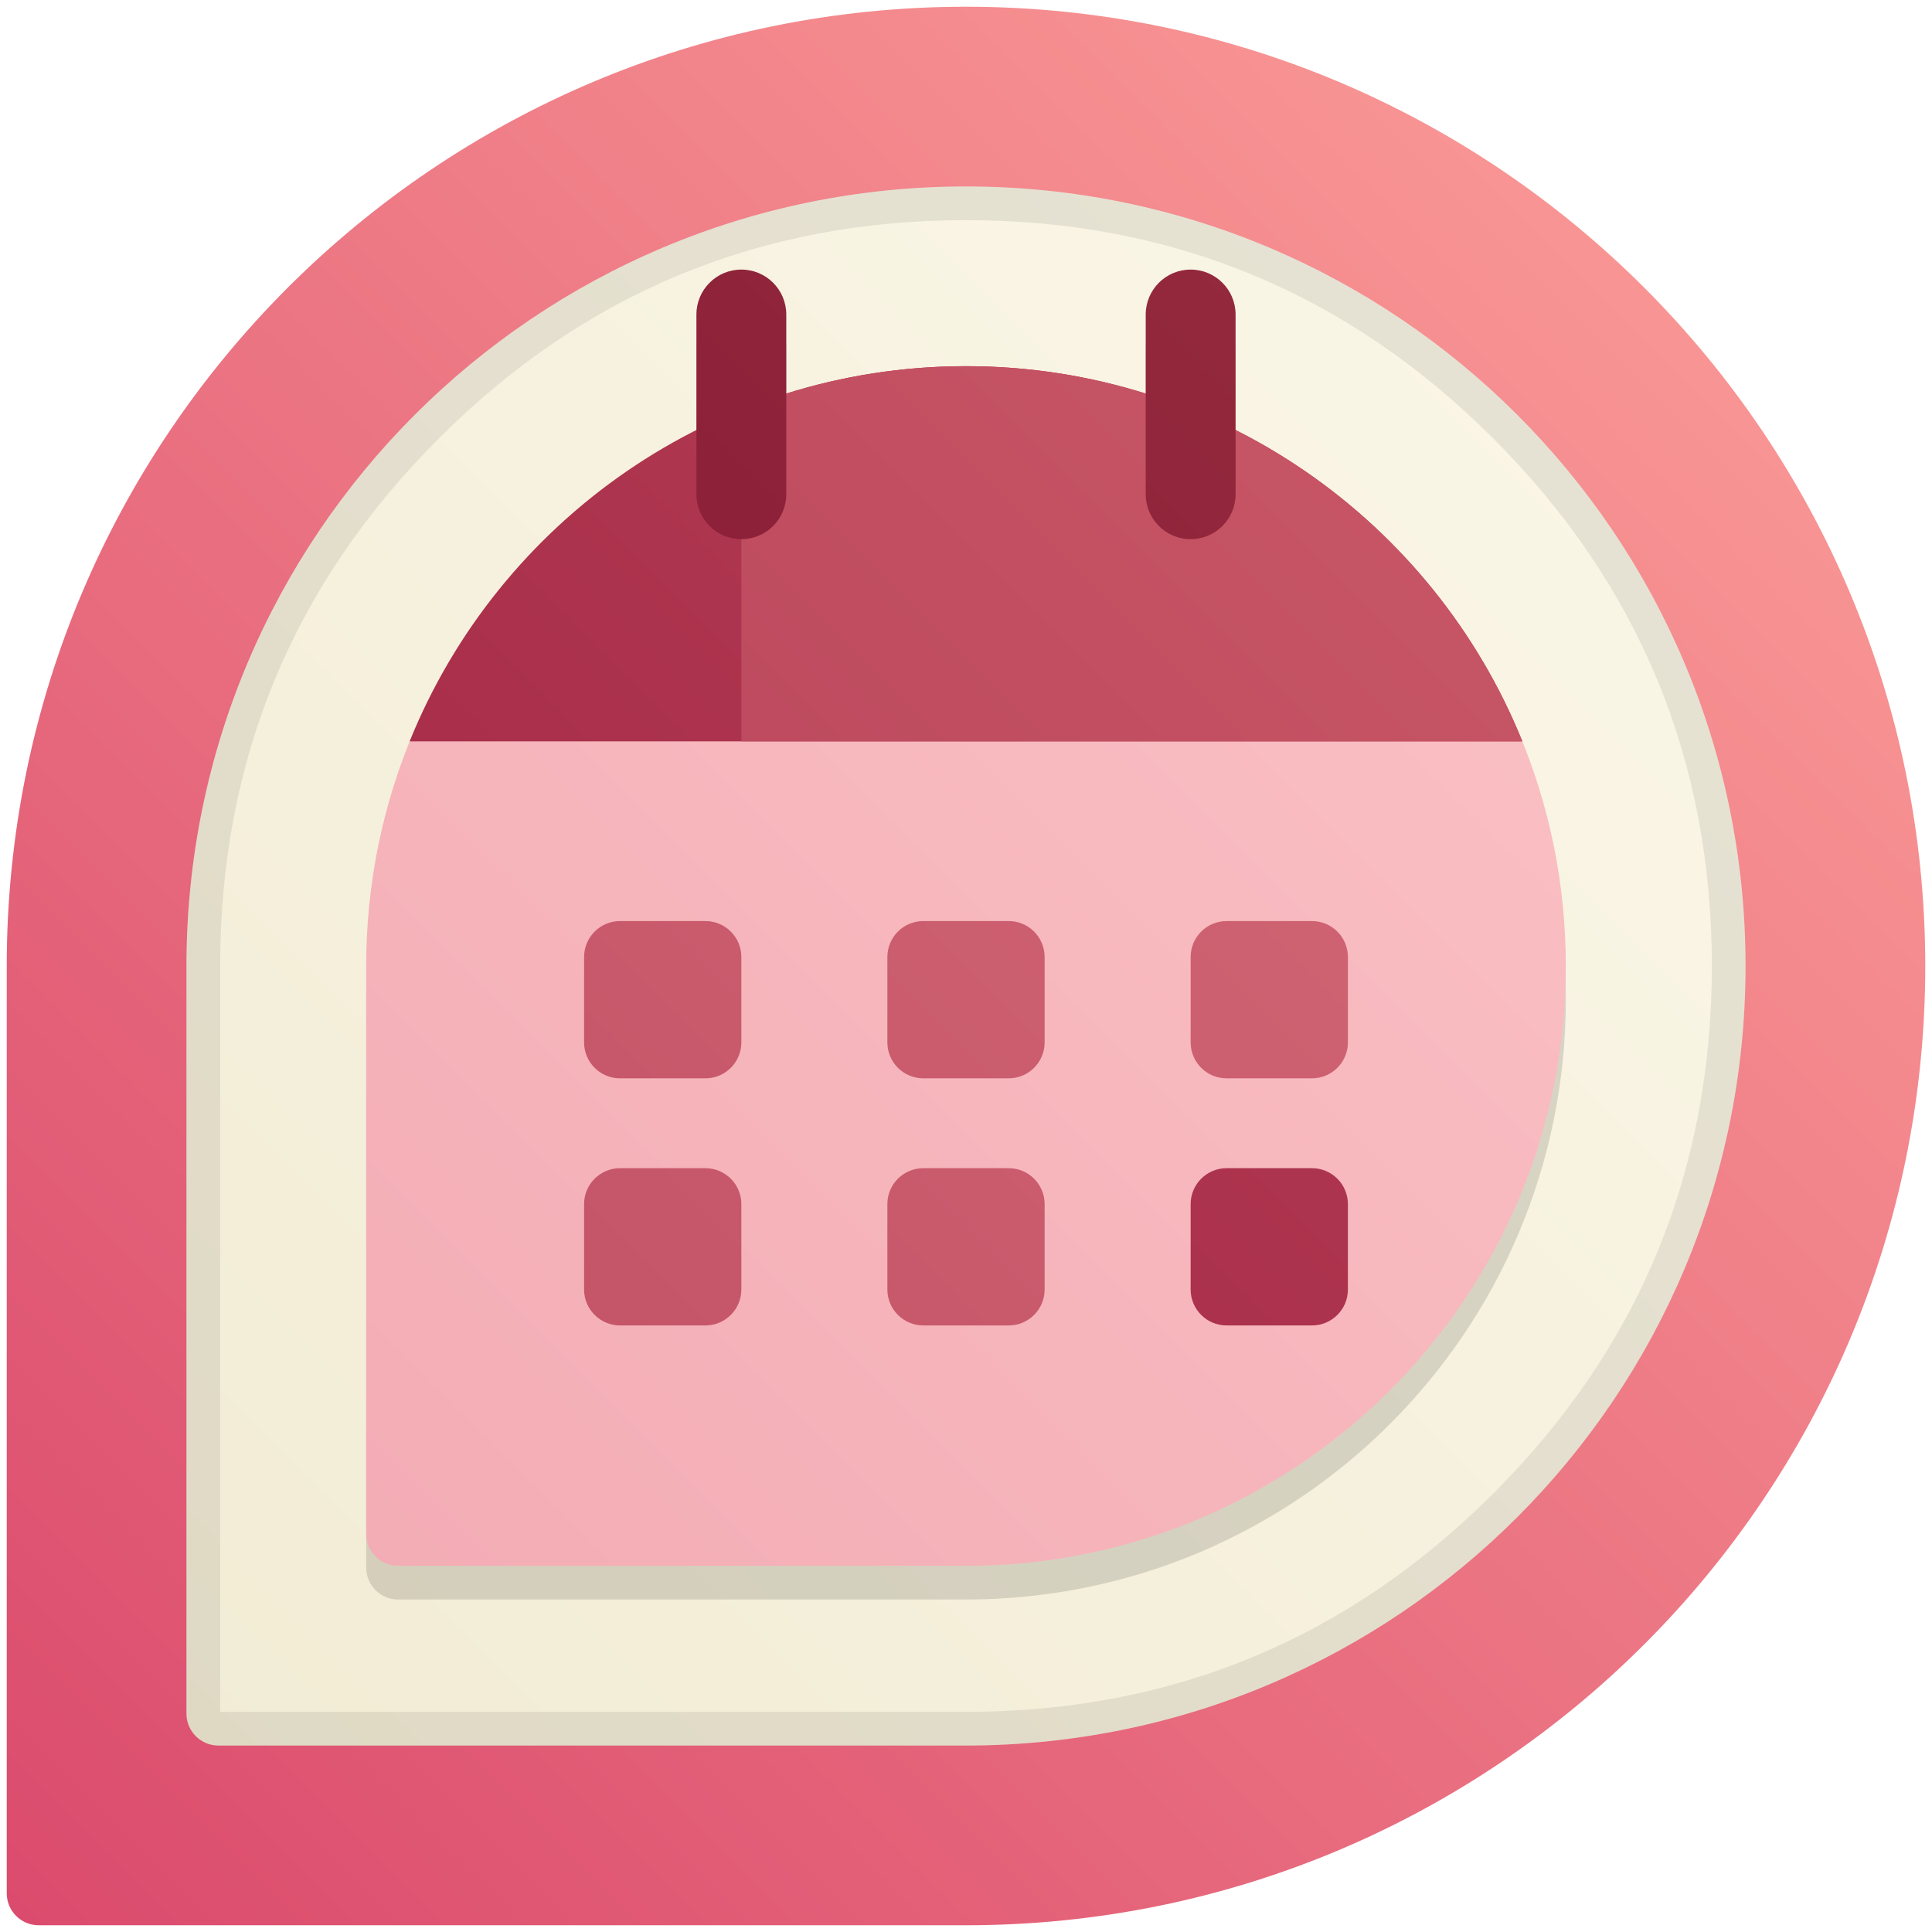
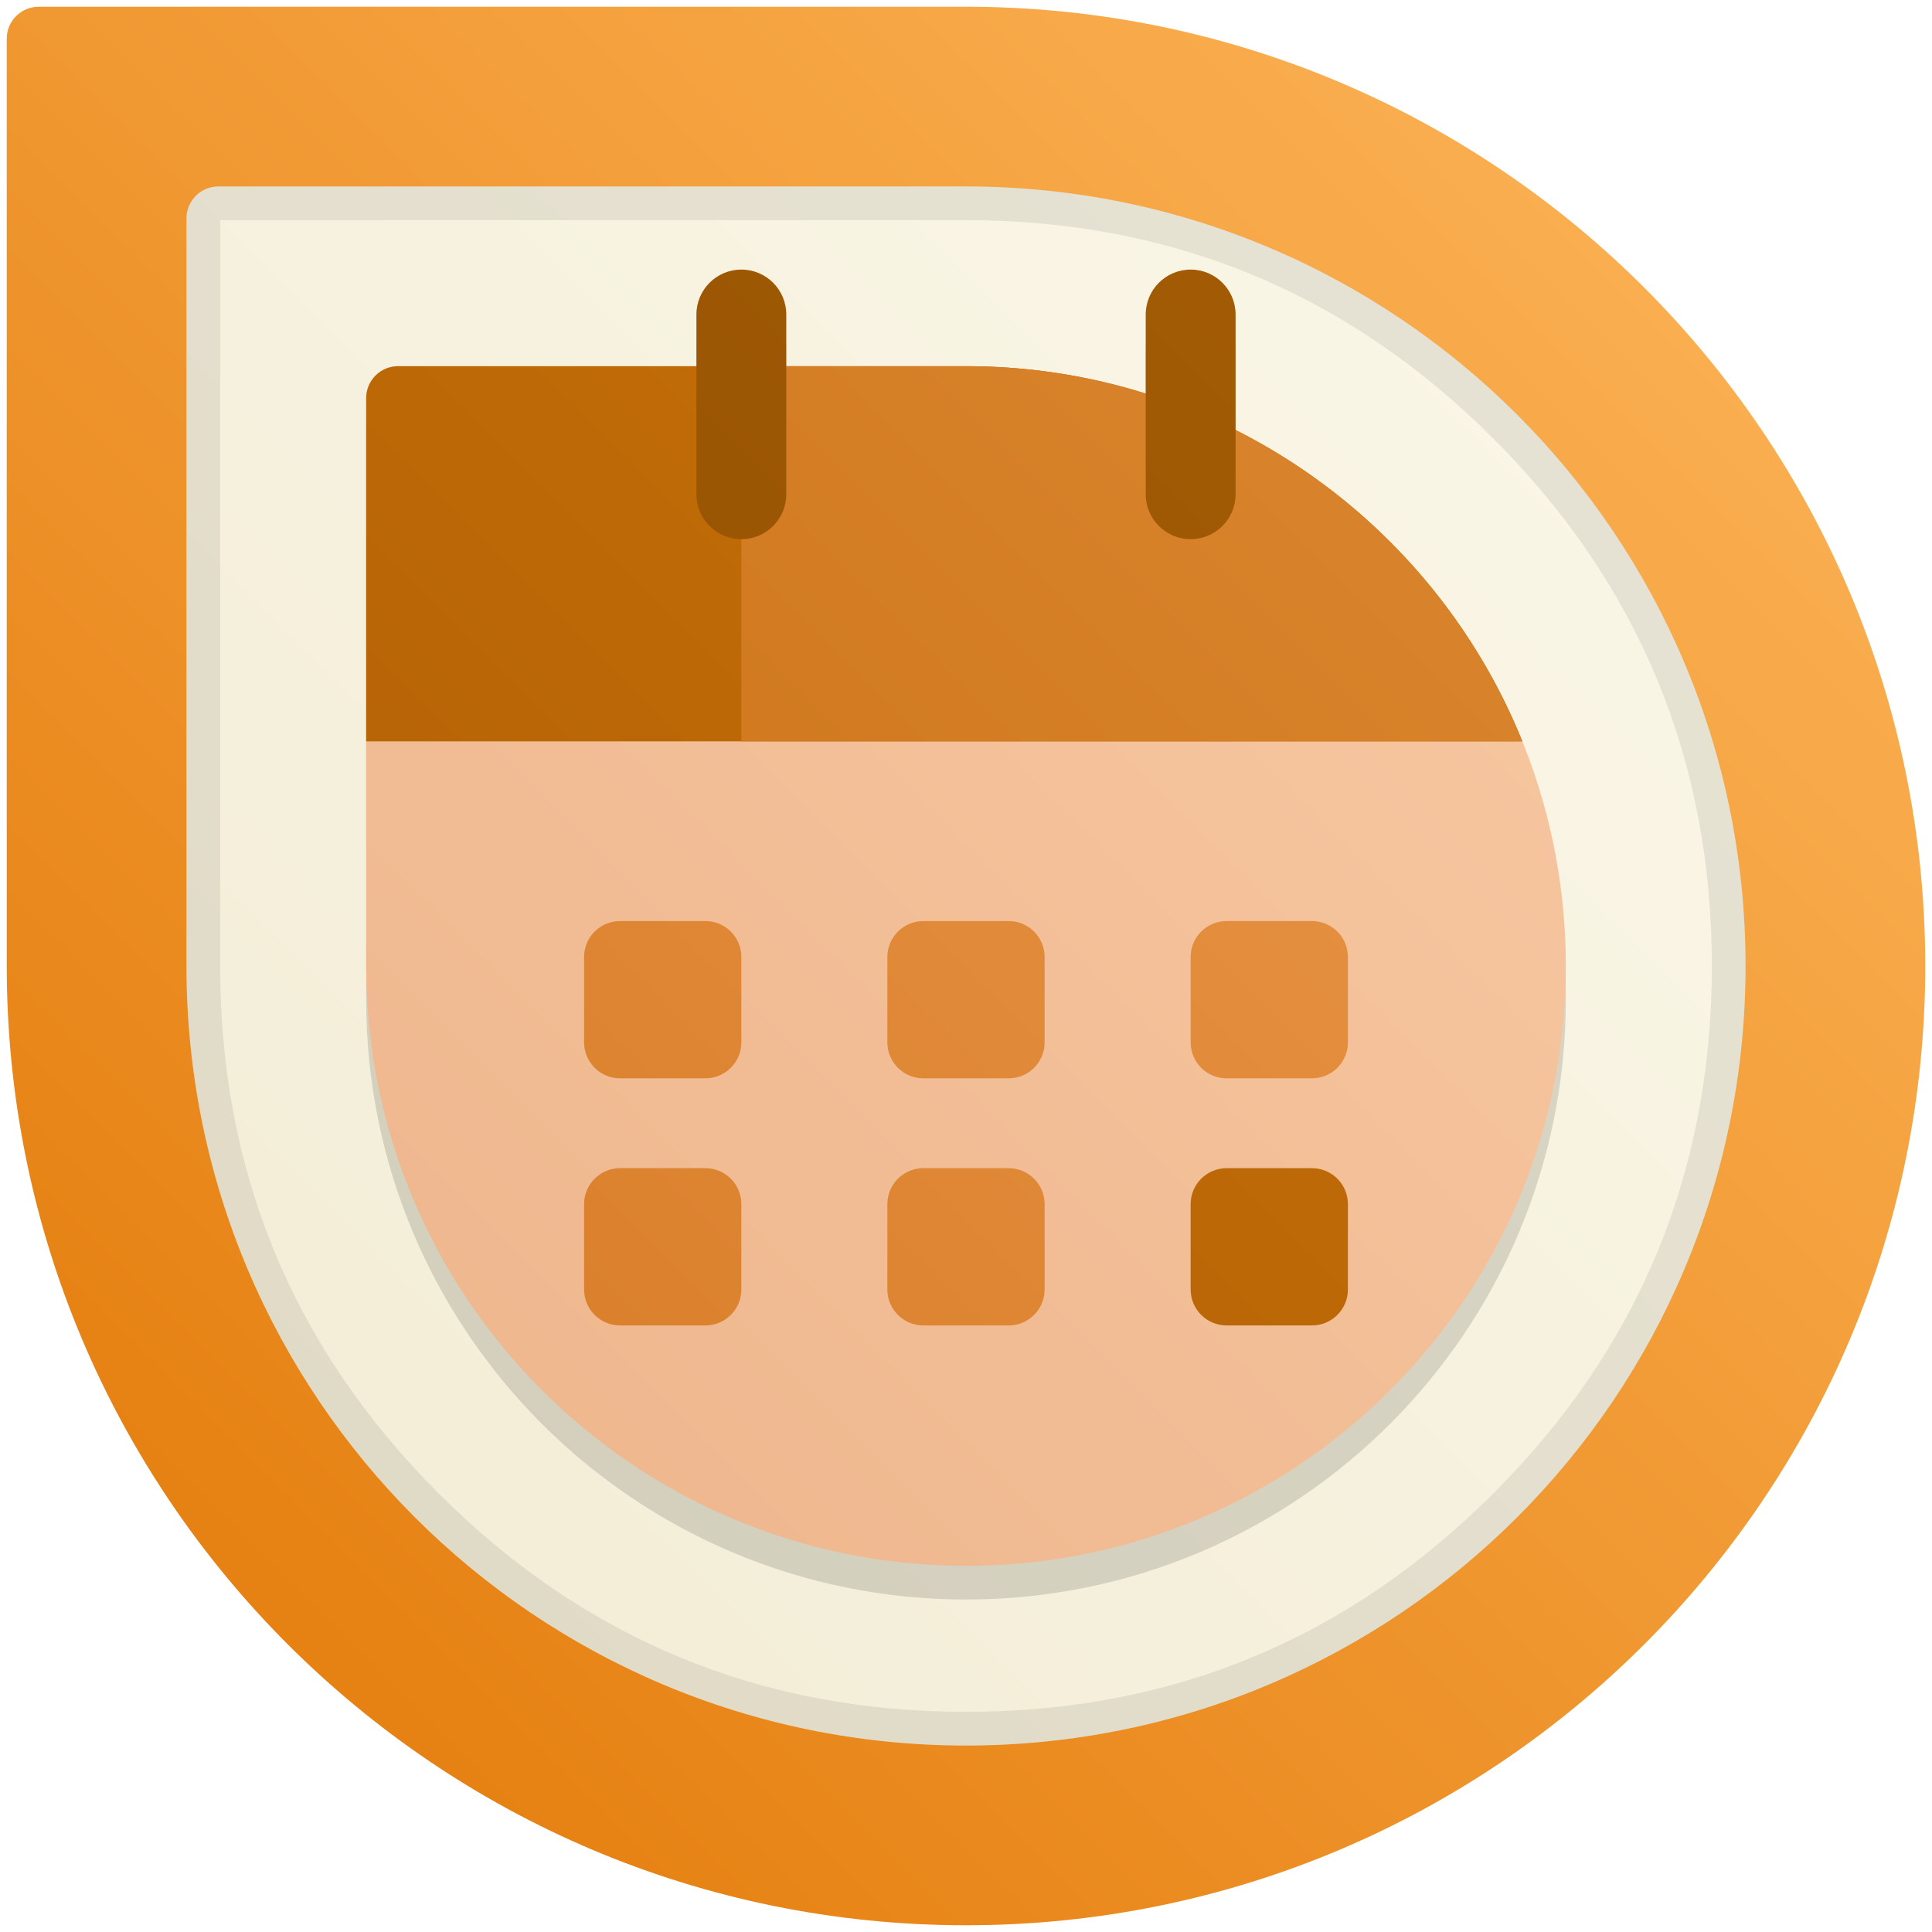
<svg xmlns="http://www.w3.org/2000/svg" width="86" height="86" viewBox="0 0 86 86">
  <defs>
    <linearGradient id="gD" x1="0.717" y1="85.283" x2="85.283" y2="0.717" gradientUnits="userSpaceOnUse">
-       <stop offset="0" stop-color="#991B41" />
-       <stop offset="1" stop-color="#BF4A59" />
+       <stop offset="0" stop-color="#A65706" />
+       <stop offset="1" stop-color="#D27908" />
    </linearGradient>
    <linearGradient id="gE" x1="0.717" y1="85.283" x2="85.283" y2="0.717" gradientUnits="userSpaceOnUse">
-       <stop offset="0" stop-color="#770A2E" />
-       <stop offset="1" stop-color="#9D3342" />
+       <stop offset="0" stop-color="#854505" />
+       <stop offset="1" stop-color="#AC6304" />
    </linearGradient>
    <linearGradient id="gF" x1="0.717" y1="85.283" x2="85.283" y2="0.717" gradientUnits="userSpaceOnUse">
-       <stop offset="0" stop-color="#DB4B6D" />
-       <stop offset="1" stop-color="#FDA19A" />
+       <stop offset="0" stop-color="#E27806" />
+       <stop offset="1" stop-color="#FEB75C" />
    </linearGradient>
    <linearGradient id="gH" x1="0.717" y1="85.283" x2="85.283" y2="0.717" gradientUnits="userSpaceOnUse">
-       <stop offset="0" stop-color="#AB3451" />
-       <stop offset="1" stop-color="#D0616C" />
+       <stop offset="0" stop-color="#BF6506" />
+       <stop offset="1" stop-color="#E28E3A" />
    </linearGradient>
    <linearGradient id="gL" x1="0.717" y1="85.283" x2="85.283" y2="0.717" gradientUnits="userSpaceOnUse">
-       <stop offset="0" stop-color="#BA4760" />
-       <stop offset="1" stop-color="#DC747D" />
+       <stop offset="0" stop-color="#D2731B" />
+       <stop offset="1" stop-color="#EFA056" />
    </linearGradient>
    <linearGradient id="gT" x1="0.717" y1="85.283" x2="85.283" y2="0.717" gradientUnits="userSpaceOnUse">
-       <stop offset="0" stop-color="#F1A6B0" />
-       <stop offset="1" stop-color="#FDC8CA" />
+       <stop offset="0" stop-color="#EBAF85" />
+       <stop offset="1" stop-color="#FACEA9" />
    </linearGradient>
    <linearGradient id="gC" x1="0.717" y1="85.283" x2="85.283" y2="0.717" gradientUnits="userSpaceOnUse">
      <stop offset="0" stop-color="#F1EBD3" />
      <stop offset="1" stop-color="#FCF8EA" />
    </linearGradient>
  </defs>
-   <path fill="url(#gF)" d="M43,0.3 L43,0.3 A42.7 42.7 0 0 1 85.7,43 L85.7,43 A42.7 42.7 0 0 1 43,85.7 L1.723,85.7 A1.423 1.423 0 0 1 0.3,84.277 L0.3,43 A42.7 42.7 0 0 1 43,0.3 Z" />
-   <path fill="url(#gC)" d="M43,8.3 L43,8.3 A34.7 34.7 0 0 1 77.7,43 L77.7,43 A34.7 34.7 0 0 1 43,77.7 L9.723,77.7 A1.423 1.423 0 0 1 8.3,76.277 L8.3,43 A34.7 34.7 0 0 1 43,8.3 Z" />
-   <path fill="#000000" opacity="0.08" d="M43,8.3 C62.164,8.3 77.7,23.836 77.7,43 C77.7,62.164 62.164,77.7 43,77.7 L9.723,77.7 C8.937,77.7 8.3,77.063 8.3,76.277 L8.3,43 C8.3,23.836 23.836,8.3 43,8.3 Z M43,9.8 Q29.248,9.8 19.524,19.524 Q9.8,29.248 9.8,43 L9.8,76.2 L43,76.2 Q56.752,76.2 66.476,66.476 Q76.2,56.752 76.2,43 Q76.2,29.248 66.476,19.524 Q56.752,9.8 43,9.8 Z" />
+   <path fill="url(#gF)" d="M1.723,0.3 L43,0.3 A42.7 42.7 0 0 1 85.7,43 L85.7,43 A42.7 42.7 0 0 1 43,85.7 L43,85.7 A42.7 42.7 0 0 1 0.3,43 L0.3,1.723 A1.423 1.423 0 0 1 1.723,0.3 Z" />
+   <path fill="url(#gC)" d="M9.723,8.3 L43,8.3 A34.7 34.7 0 0 1 77.7,43 L77.7,43 A34.7 34.7 0 0 1 43,77.7 L43,77.7 A34.7 34.7 0 0 1 8.3,43 L8.3,9.723 A1.423 1.423 0 0 1 9.723,8.3 Z" />
+   <path fill="#000000" opacity="0.08" d="M9.723,8.3 L43,8.3 C62.164,8.3 77.7,23.836 77.7,43 C77.7,62.164 62.164,77.7 43,77.7 C23.836,77.7 8.3,62.164 8.3,43 L8.3,9.723 C8.3,8.937 8.937,8.3 9.723,8.3 Z M9.8,9.8 L9.8,43 Q9.8,56.752 19.524,66.476 Q29.248,76.2 43,76.2 Q56.752,76.2 66.476,66.476 Q76.2,56.752 76.2,43 Q76.2,29.248 66.476,19.524 Q56.752,9.8 43,9.8 Z" />
  <g opacity="0.13">
-     <path fill="#000000" d="M43,17.8 L43,17.8 C57.746,17.8 69.7,29.754 69.7,44.5 L69.7,44.5 C69.7,59.246 57.746,71.2 43,71.2 L17.723,71.2 C16.937,71.2 16.3,70.563 16.3,69.777 L16.3,44.5 C16.3,29.754 28.254,17.8 43,17.8 Z" />
-     <path fill="#000000" d="M43,17.8 C54.21,17.8 63.806,24.708 67.764,34.5 L18.236,34.5 C22.194,24.708 31.79,17.8 43,17.8 Z" />
-     <path fill="#000000" d="M43,17.8 C54.21,17.8 63.806,24.708 67.764,34.5 L33,34.5 L33,19.736 C36.089,18.487 39.464,17.8 43,17.8 Z" />
+     <path fill="#000000" d="M17.723,17.8 L43,17.8 C57.746,17.8 69.7,29.754 69.7,44.5 L69.7,44.5 C69.7,59.246 57.746,71.2 43,71.2 L43,71.2 C28.254,71.2 16.3,59.246 16.3,44.5 L16.3,19.223 C16.3,18.437 16.937,17.8 17.723,17.8 Z" />
+     <path fill="#000000" d="M17.723,17.8 L43,17.8 C54.21,17.8 63.806,24.708 67.764,34.5 L16.3,34.5 L16.3,19.223 C16.3,18.437 16.937,17.8 17.723,17.8 Z" />
+     <path fill="#000000" d="M67.764,34.5 L33,34.5 L33,17.8 L43,17.8 C54.21,17.8 63.806,24.708 67.764,34.5 Z" />
    <path fill="#000000" d="M33,13.5 L33,13.5 C34.105,13.5 35,14.395 35,15.5 L35,23.5 C35,24.605 34.105,25.5 33,25.5 L33,25.5 C31.895,25.5 31,24.605 31,23.5 L31,15.5 C31,14.395 31.895,13.5 33,13.5 Z M53,13.5 L53,13.5 C54.105,13.5 55,14.395 55,15.5 L55,23.5 C55,24.605 54.105,25.5 53,25.5 L53,25.5 C51.895,25.5 51,24.605 51,23.5 L51,15.5 C51,14.395 51.895,13.5 53,13.5 Z" />
    <path fill="#000000" d="M27.6,42.5 L31.4,42.5 C32.284,42.5 33,43.216 33,44.1 L33,47.9 C33,48.784 32.284,49.5 31.4,49.5 L27.6,49.5 C26.716,49.5 26,48.784 26,47.9 L26,44.1 C26,43.216 26.716,42.5 27.6,42.5 Z" />
    <path fill="#000000" d="M41.1,42.5 L44.9,42.5 C45.784,42.5 46.5,43.216 46.5,44.1 L46.5,47.9 C46.5,48.784 45.784,49.5 44.9,49.5 L41.1,49.5 C40.216,49.5 39.5,48.784 39.5,47.9 L39.5,44.1 C39.5,43.216 40.216,42.5 41.1,42.5 Z" />
    <path fill="#000000" d="M54.6,42.5 L58.4,42.5 C59.284,42.5 60,43.216 60,44.1 L60,47.9 C60,48.784 59.284,49.5 58.4,49.5 L54.6,49.5 C53.716,49.5 53,48.784 53,47.9 L53,44.1 C53,43.216 53.716,42.5 54.6,42.5 Z" />
    <path fill="#000000" d="M27.6,53.5 L31.4,53.5 C32.284,53.5 33,54.216 33,55.1 L33,58.9 C33,59.784 32.284,60.5 31.4,60.5 L27.6,60.5 C26.716,60.5 26,59.784 26,58.9 L26,55.1 C26,54.216 26.716,53.5 27.6,53.5 Z" />
    <path fill="#000000" d="M41.1,53.5 L44.9,53.5 C45.784,53.5 46.5,54.216 46.5,55.1 L46.5,58.9 C46.5,59.784 45.784,60.5 44.9,60.5 L41.1,60.5 C40.216,60.5 39.5,59.784 39.5,58.9 L39.5,55.1 C39.5,54.216 40.216,53.5 41.1,53.5 Z" />
    <path fill="#000000" d="M54.6,53.5 L58.4,53.5 C59.284,53.5 60,54.216 60,55.1 L60,58.9 C60,59.784 59.284,60.5 58.4,60.5 L54.6,60.5 C53.716,60.5 53,59.784 53,58.9 L53,55.1 C53,54.216 53.716,53.5 54.6,53.5 Z" />
  </g>
-   <path fill="url(#gT)" d="M43,16.3 L43,16.3 A26.7 26.7 0 0 1 69.7,43 L69.7,43 A26.7 26.7 0 0 1 43,69.7 L17.723,69.7 A1.423 1.423 0 0 1 16.3,68.277 L16.3,43 A26.7 26.7 0 0 1 43,16.3 Z" />
-   <path fill="url(#gD)" d="M43,16.3 C54.21,16.3 63.806,23.208 67.764,33 L18.236,33 C22.194,23.208 31.79,16.3 43,16.3 Z" />
-   <path fill="url(#gH)" d="M43,16.3 C54.21,16.3 63.806,23.208 67.764,33 L33,33 L33,18.236 C36.089,16.987 39.464,16.3 43,16.3 Z" />
+   <path fill="url(#gT)" d="M17.723,16.3 L43,16.3 A26.7 26.7 0 0 1 69.7,43 L69.7,43 A26.7 26.7 0 0 1 43,69.7 L43,69.7 A26.7 26.7 0 0 1 16.3,43 L16.3,17.723 A1.423 1.423 0 0 1 17.723,16.3 Z" />
+   <path fill="url(#gD)" d="M17.723,16.3 L43,16.3 C54.21,16.3 63.806,23.208 67.764,33 L16.3,33 L16.3,17.723 C16.3,16.937 16.937,16.3 17.723,16.3 Z" />
+   <path fill="url(#gH)" d="M67.764,33 L33,33 L33,16.3 L43,16.3 C54.21,16.3 63.806,23.208 67.764,33 Z" />
  <path fill="url(#gE)" d="M33,12 L33,12 A2 2 0 0 1 35,14 L35,22 A2 2 0 0 1 33,24 L33,24 A2 2 0 0 1 31,22 L31,14 A2 2 0 0 1 33,12 Z M53,12 L53,12 A2 2 0 0 1 55,14 L55,22 A2 2 0 0 1 53,24 L53,24 A2 2 0 0 1 51,22 L51,14 A2 2 0 0 1 53,12 Z" />
  <path fill="url(#gL)" d="M27.6,41 L31.4,41 A1.6 1.6 0 0 1 33,42.6 L33,46.4 A1.6 1.6 0 0 1 31.4,48 L27.6,48 A1.6 1.6 0 0 1 26,46.4 L26,42.6 A1.6 1.6 0 0 1 27.6,41 Z" />
  <path fill="url(#gL)" d="M41.1,41 L44.9,41 A1.6 1.6 0 0 1 46.5,42.6 L46.5,46.4 A1.6 1.6 0 0 1 44.9,48 L41.1,48 A1.6 1.6 0 0 1 39.5,46.4 L39.5,42.6 A1.6 1.6 0 0 1 41.1,41 Z" />
  <path fill="url(#gL)" d="M54.6,41 L58.4,41 A1.6 1.6 0 0 1 60,42.6 L60,46.4 A1.6 1.6 0 0 1 58.4,48 L54.6,48 A1.6 1.6 0 0 1 53,46.4 L53,42.6 A1.6 1.6 0 0 1 54.6,41 Z" />
  <path fill="url(#gL)" d="M27.6,52 L31.4,52 A1.6 1.6 0 0 1 33,53.6 L33,57.4 A1.6 1.6 0 0 1 31.4,59 L27.6,59 A1.6 1.6 0 0 1 26,57.4 L26,53.6 A1.6 1.6 0 0 1 27.6,52 Z" />
  <path fill="url(#gL)" d="M41.1,52 L44.9,52 A1.6 1.6 0 0 1 46.5,53.6 L46.5,57.4 A1.6 1.6 0 0 1 44.9,59 L41.1,59 A1.6 1.6 0 0 1 39.5,57.4 L39.5,53.6 A1.6 1.6 0 0 1 41.1,52 Z" />
  <path fill="url(#gD)" d="M54.6,52 L58.4,52 A1.6 1.6 0 0 1 60,53.6 L60,57.4 A1.6 1.6 0 0 1 58.4,59 L54.6,59 A1.6 1.6 0 0 1 53,57.4 L53,53.6 A1.6 1.6 0 0 1 54.6,52 Z" />
</svg>
